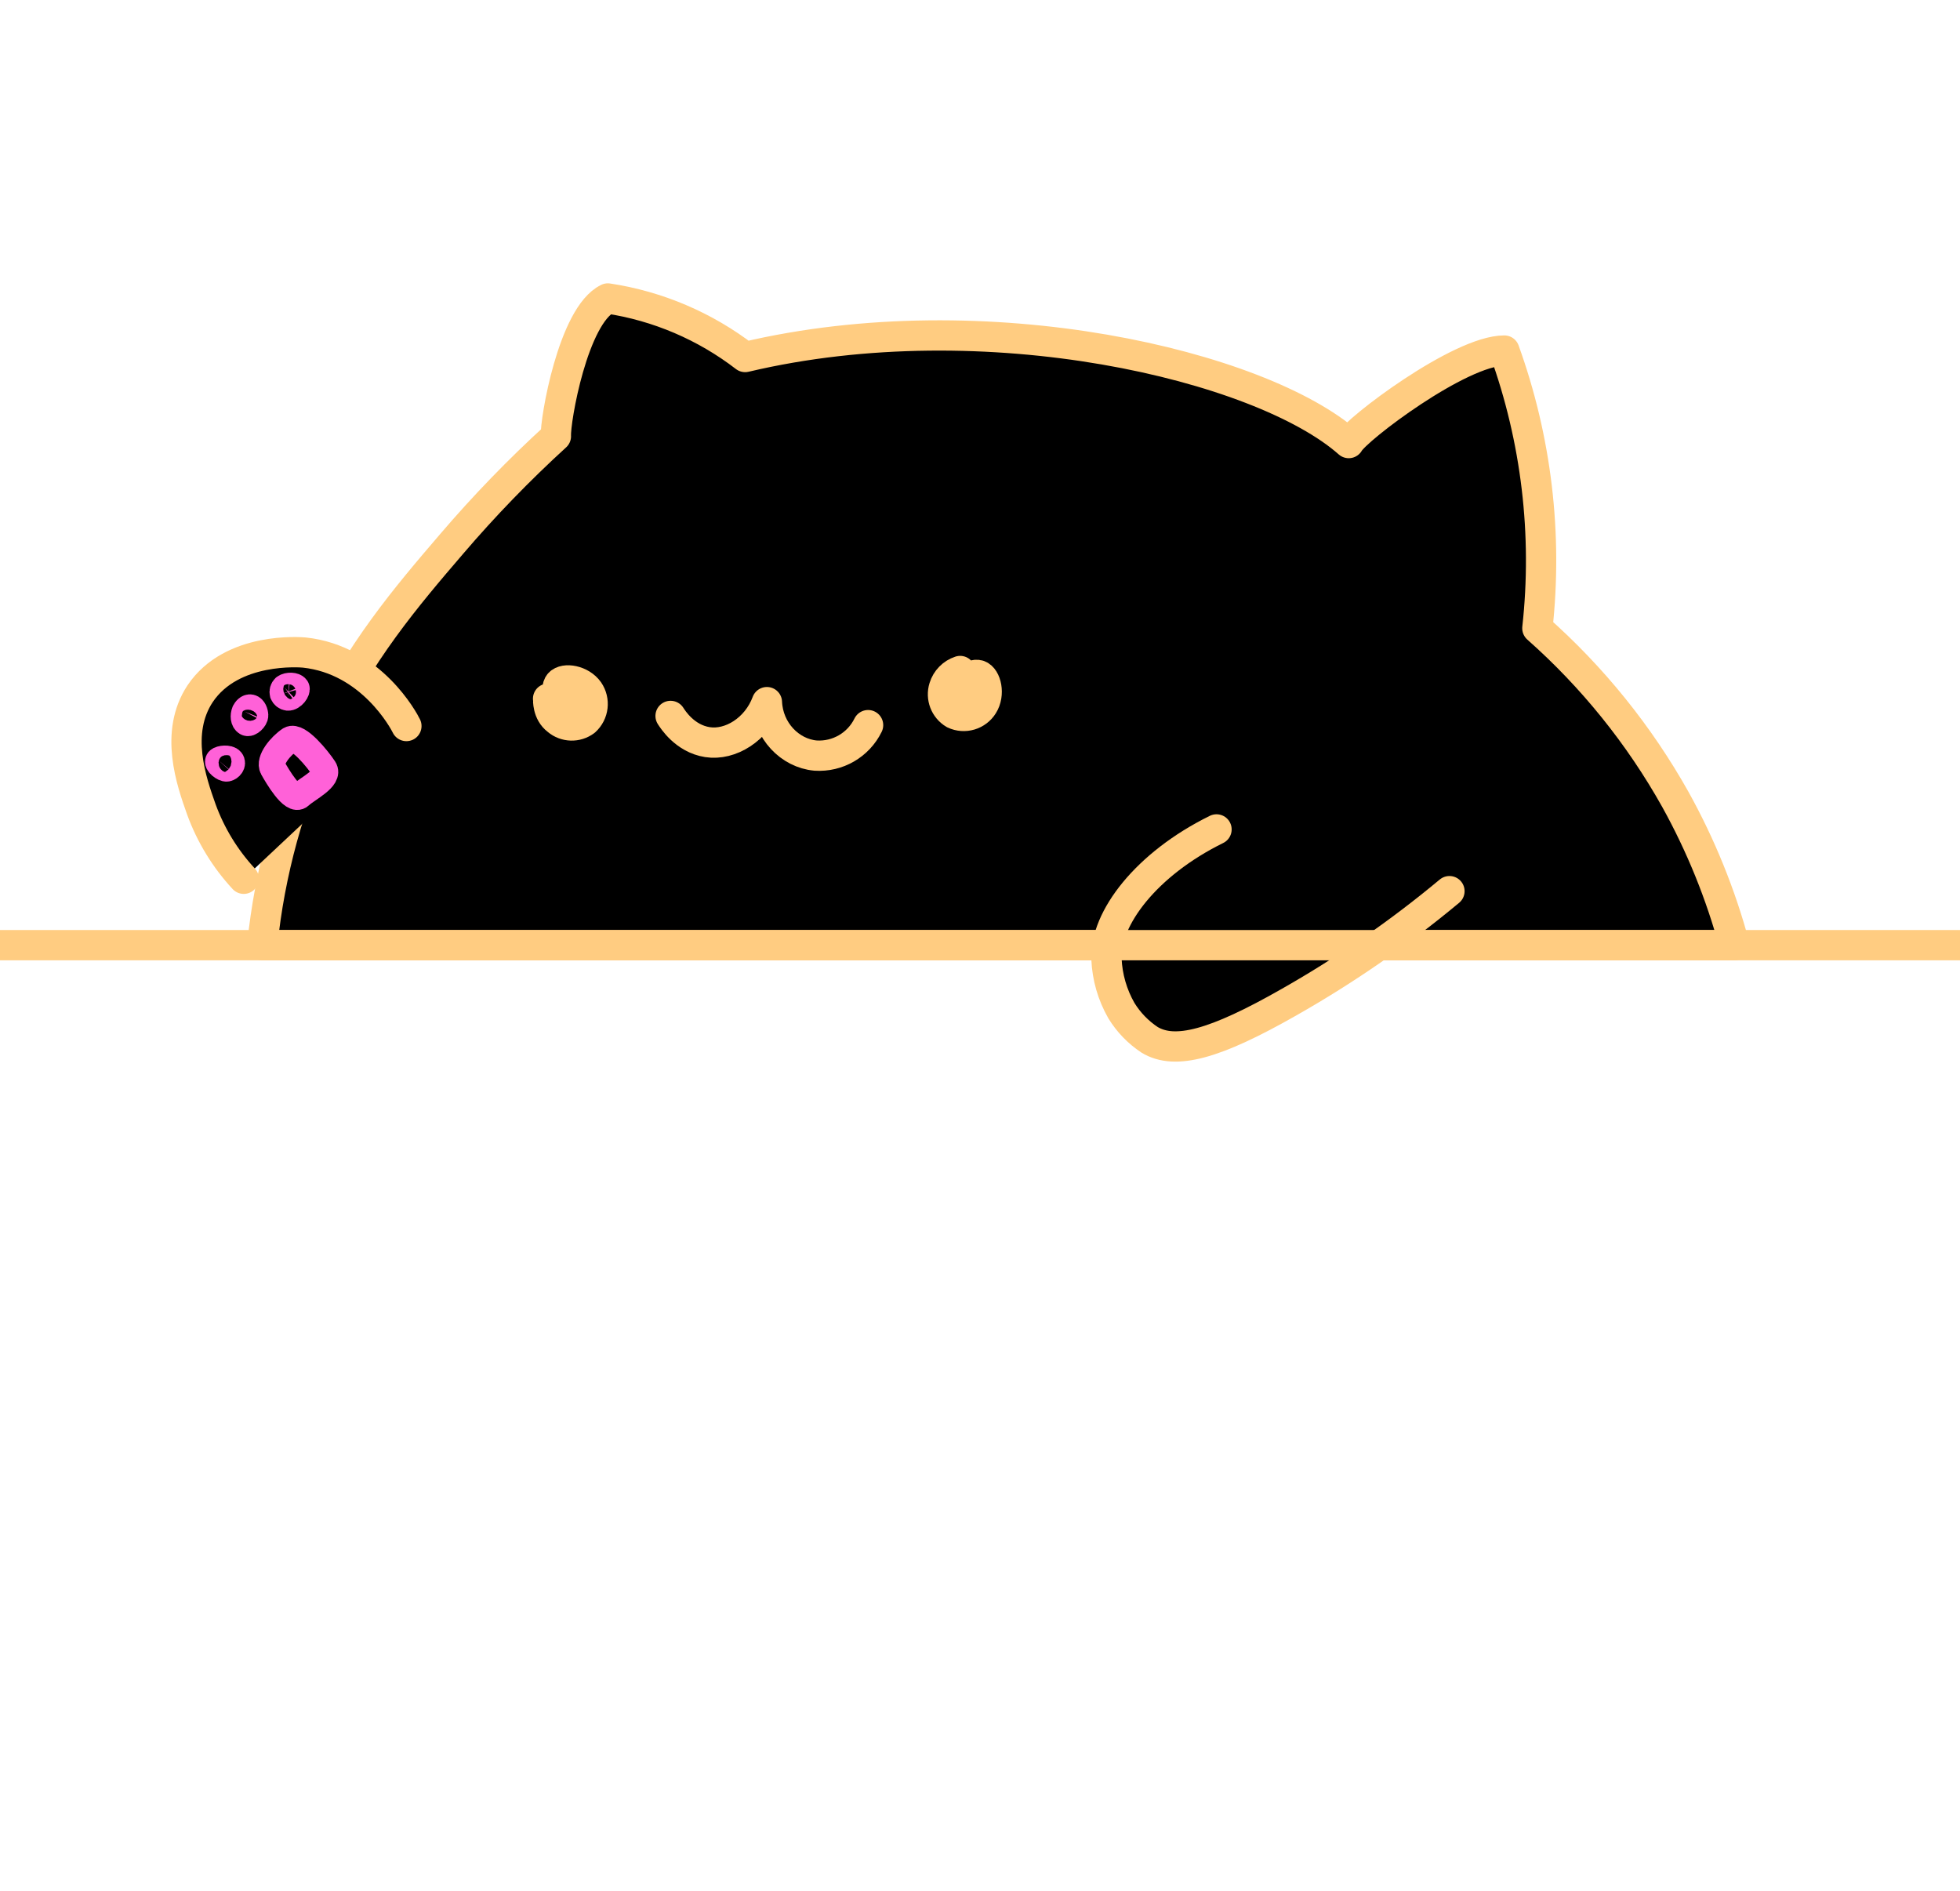
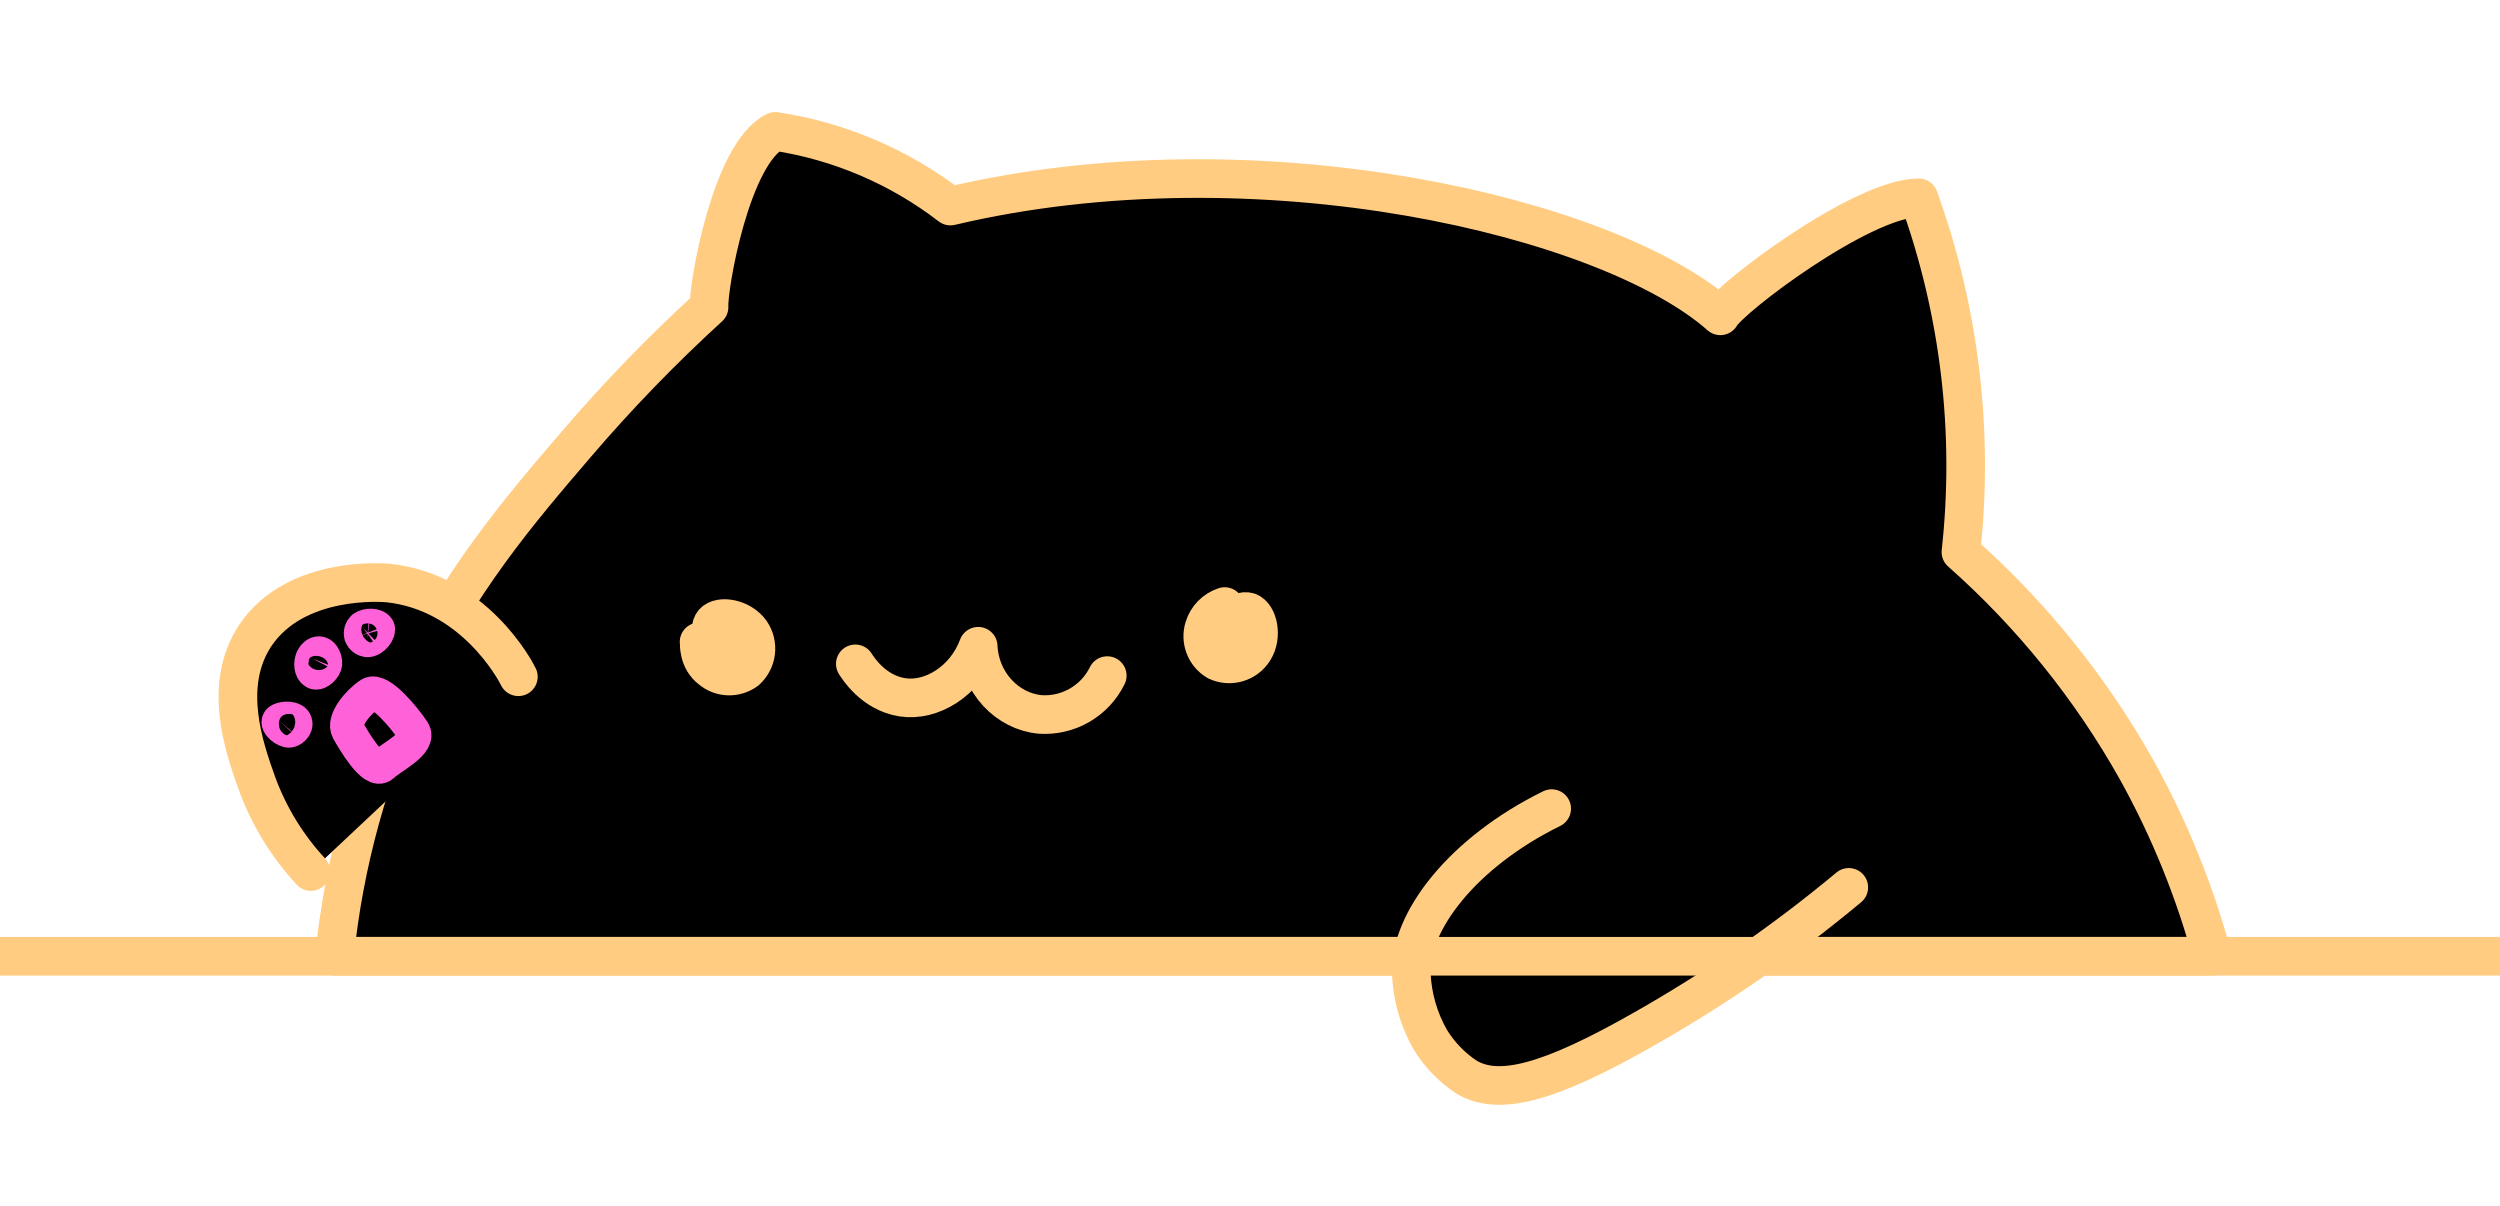
- <svg xmlns="http://www.w3.org/2000/svg" viewBox="221.14 2.87 517.72 499.32" class="state-type-1">
+ <svg xmlns="http://www.w3.org/2000/svg" viewBox="221.14 54.5 517.72 249.7" class="state-type-1">
  <style>#coding-cat{fill:#000;stroke-linecap:round;stroke-linejoin:round;stroke-width:8}#coding-cat .paw,#coding-cat .head{stroke:#ffcc81}#coding-cat .paw .pads{stroke:#ff61d8;stroke-width:7}.state-idle #coding-cat .paw .up{display:none}.state-type-1 #coding-cat .paw-left .up,.state-type-1 #coding-cat .paw-right .down{display:none}.state-type-2 #coding-cat .paw-left .down,.state-type-2 #coding-cat .paw-right .up{display:none}</style>
  <g id="coding-cat" transform="rotate(-9.2637 480 175)">
    <g class="head">
      <path d="M280.4,221l383.8,62.6a171.4,171.4,0,0,0-9.2-40.5,174,174,0,0,0-28.7-50.5,163.3,163.3,0,0,0,3.2-73.8c-11.6-1.9-42,14.2-44.5,17.5-19.6-24-88.5-52.7-153.7-48.1A78.8,78.8,0,0,0,398,67.1c-9.8,2.9-19,29.7-19.4,33.7a320,320,0,0,0-31.7,23.6c-14,11.8-28.9,24.4-42.5,44.3A173,173,0,0,0,280.4,221Z" />
      <path d="M396.6,178.6c.4.9,2.7,6.5,8.5,8.4s13.4-1.2,17.2-7.9c-.9,7.5,3.8,14.3,10.4,16a14.4,14.4,0,0,0,15-5.7" />
      <path d="M474,179.2a6.6,6.6,0,0,0-4.9,3.6,6,6,0,0,0,1.5,7.3,6,6,0,0,0,7.9-1c2.3-2.6,2-7,.2-8s-5.9,1.6-5.7,3.5,1.9,2.8,3.2,2.3,1.1-2.2,1.1-2.3" />
      <path d="M365.4,168.9c0,.3-.8,3.6,1.5,6a5.9,5.9,0,0,0,7.2,1.4,6.1,6.1,0,0,0,2.2-7.7c-1.5-3.1-5.7-4.5-7.3-3.2s-.8,6,1,6.6,3.3-.7,3.3-2.1-1.5-1.8-1.6-1.9" />
    </g>
    <g class="paw paw-right">
      <path class="down" d="M289.1,181.7c-12.1,9.8-20.6,20.7-20.7,32.1-.2,9,3.8,20.4,13.3,25.2s20.1.6,29.6-3.4c13.4-5.7,23.9-14.6,29.4-21.5" />
      <g class="up">
        <path d="M327.3,170c-.4-1.4-6.3-18.8-23.5-23.5-.8-.2-18.6-4.7-28.9,6.3-8.4,9.1-6,22.5-4.6,30.2a54.3,54.3,0,0,0,8.1,19.9" />
        <g class="pads">
          <path d="M297.2,154.8c1-.5,2.7-.1,3,.6s-1.4,2.4-2.6,2.1a1.6,1.6,0,0,1-1.1-1.2A1.6,1.6,0,0,1,297.2,154.8Z" />
          <path d="M285.8,159.4c.3-.4,1-1.1,1.7-.8s.9,1.4.8,2.2-1.8,2.1-2.5,1.5S285.2,160.4,285.8,159.4Z" />
          <path d="M276.9,171c.5-.4,2.7-.3,3.2.6s-.6,1.8-1.4,1.8S276.2,171.6,276.9,171Z" />
          <path d="M296.4,168.6c2.3-.9,6.4,6.3,7.6,9s-5.2,4.5-7.4,6-5.1-6.1-5.9-8.3S293.7,169.8,296.4,168.6Z" />
        </g>
      </g>
    </g>
    <g class="paw paw-left">
      <g class="up">
        <path d="M586.6,208.8c-.6-2.3-4.2-15.6-17.2-22.2-2.7-1.3-12.8-6.4-23.6-1.8s-14.6,16.5-14.8,18.4c-1.2,9-.7,18.4,2.4,26.1,2.4,6,7.5,17.2,9.7,20.2" />
        <g class="pads">
          <path d="M561.4,194.9a2.7,2.7,0,0,1,3,.5c.4,1-1.4,2.4-2.6,2.2a1.5,1.5,0,0,1-1.1-1.3A1.2,1.2,0,0,1,561.4,194.9Z" />
          <path d="M550.7,200.4c.4-.5,1.1-1.1,1.7-.8a2,2,0,0,1,.8,2.2c-.3,1.2-1.8,2-2.5,1.5S550.1,201.3,550.7,200.4Z" />
          <path d="M541.1,211.1c.5-.4,2.7-.4,3.2.5s-.6,1.8-1.5,1.9S540.4,211.6,541.1,211.1Z" />
          <path d="M560.6,209.2c2.3-.9,6.4,6.3,7.6,9s-5.3,4.5-7.4,6-5.1-6-5.9-8.3S557.9,210.4,560.6,209.2Z" />
        </g>
      </g>
      <path class="down" d="M534.1,231.4c-19.7,6-32.9,18.4-34.2,29.1a30.1,30.1,0,0,0,1.7,14.1,24.8,24.8,0,0,0,6.1,8.8c6,5.1,16.8,4,38-3.9a288.7,288.7,0,0,0,46.5-22.1" />
    </g>
  </g>
  <line id="bongo-table-line" x1="221.14" y1="252.53" x2="738.86" y2="252.53" stroke="#ffcc81" stroke-width="8" stroke-linecap="butt" />
</svg>
